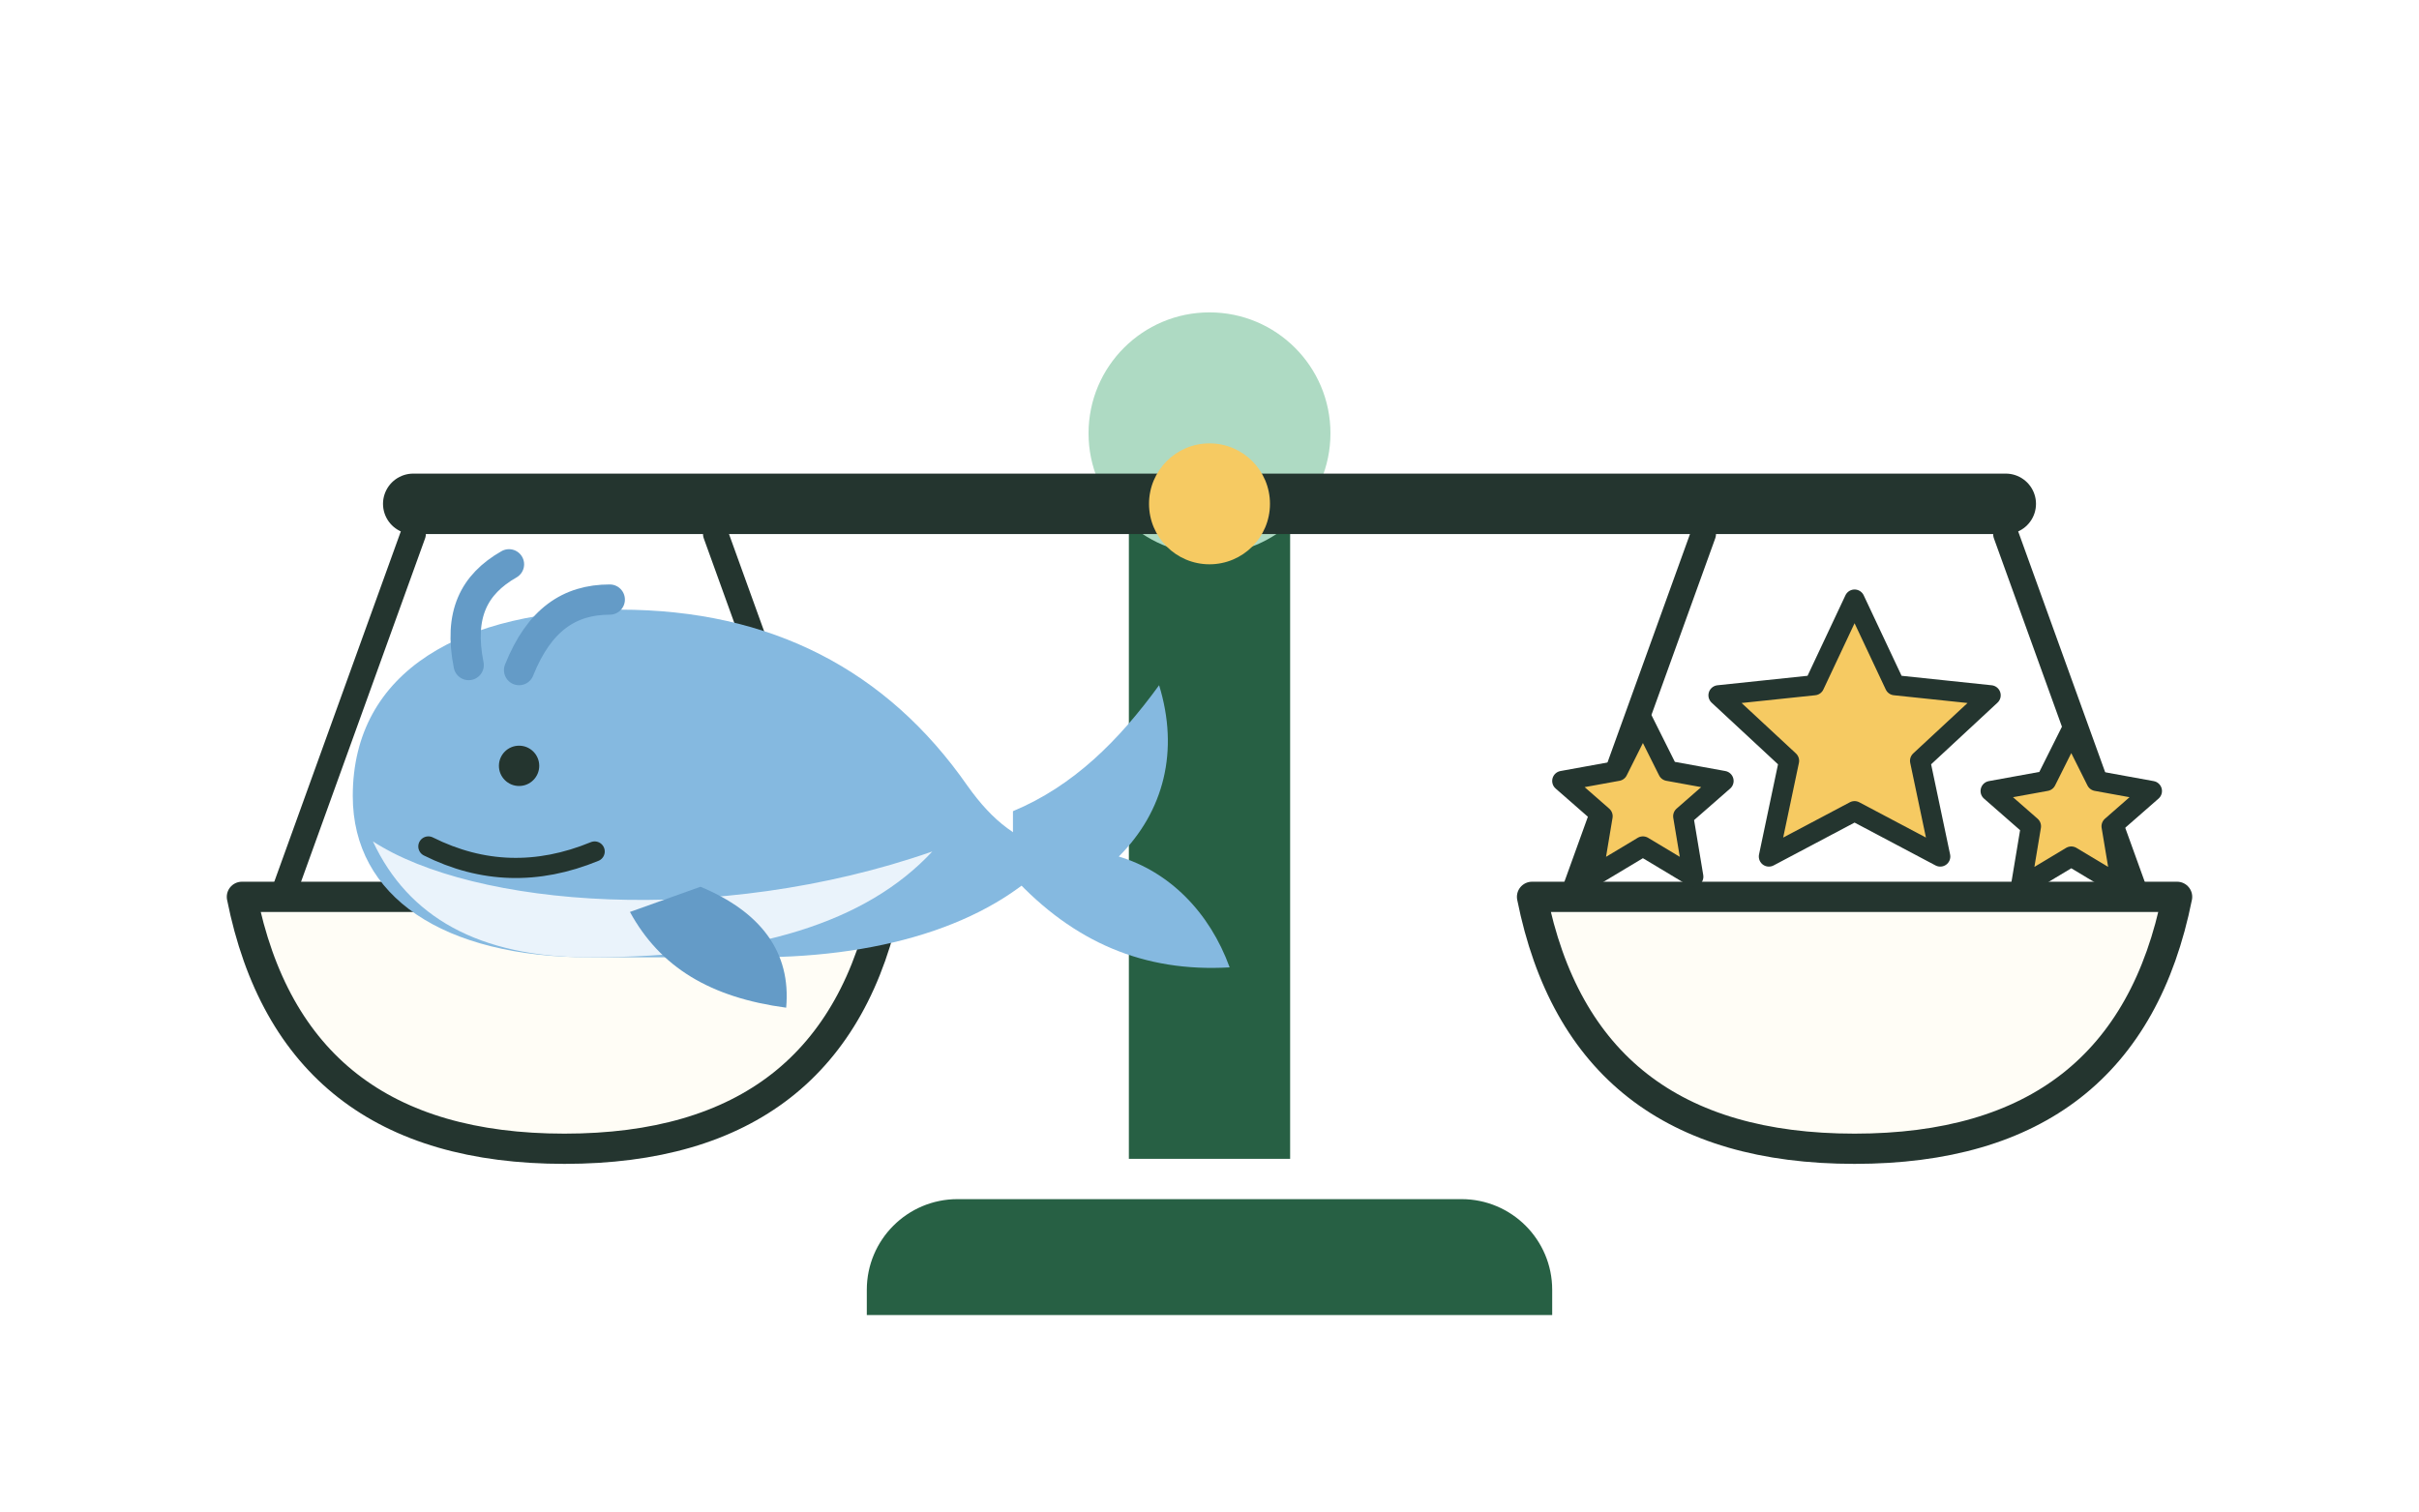
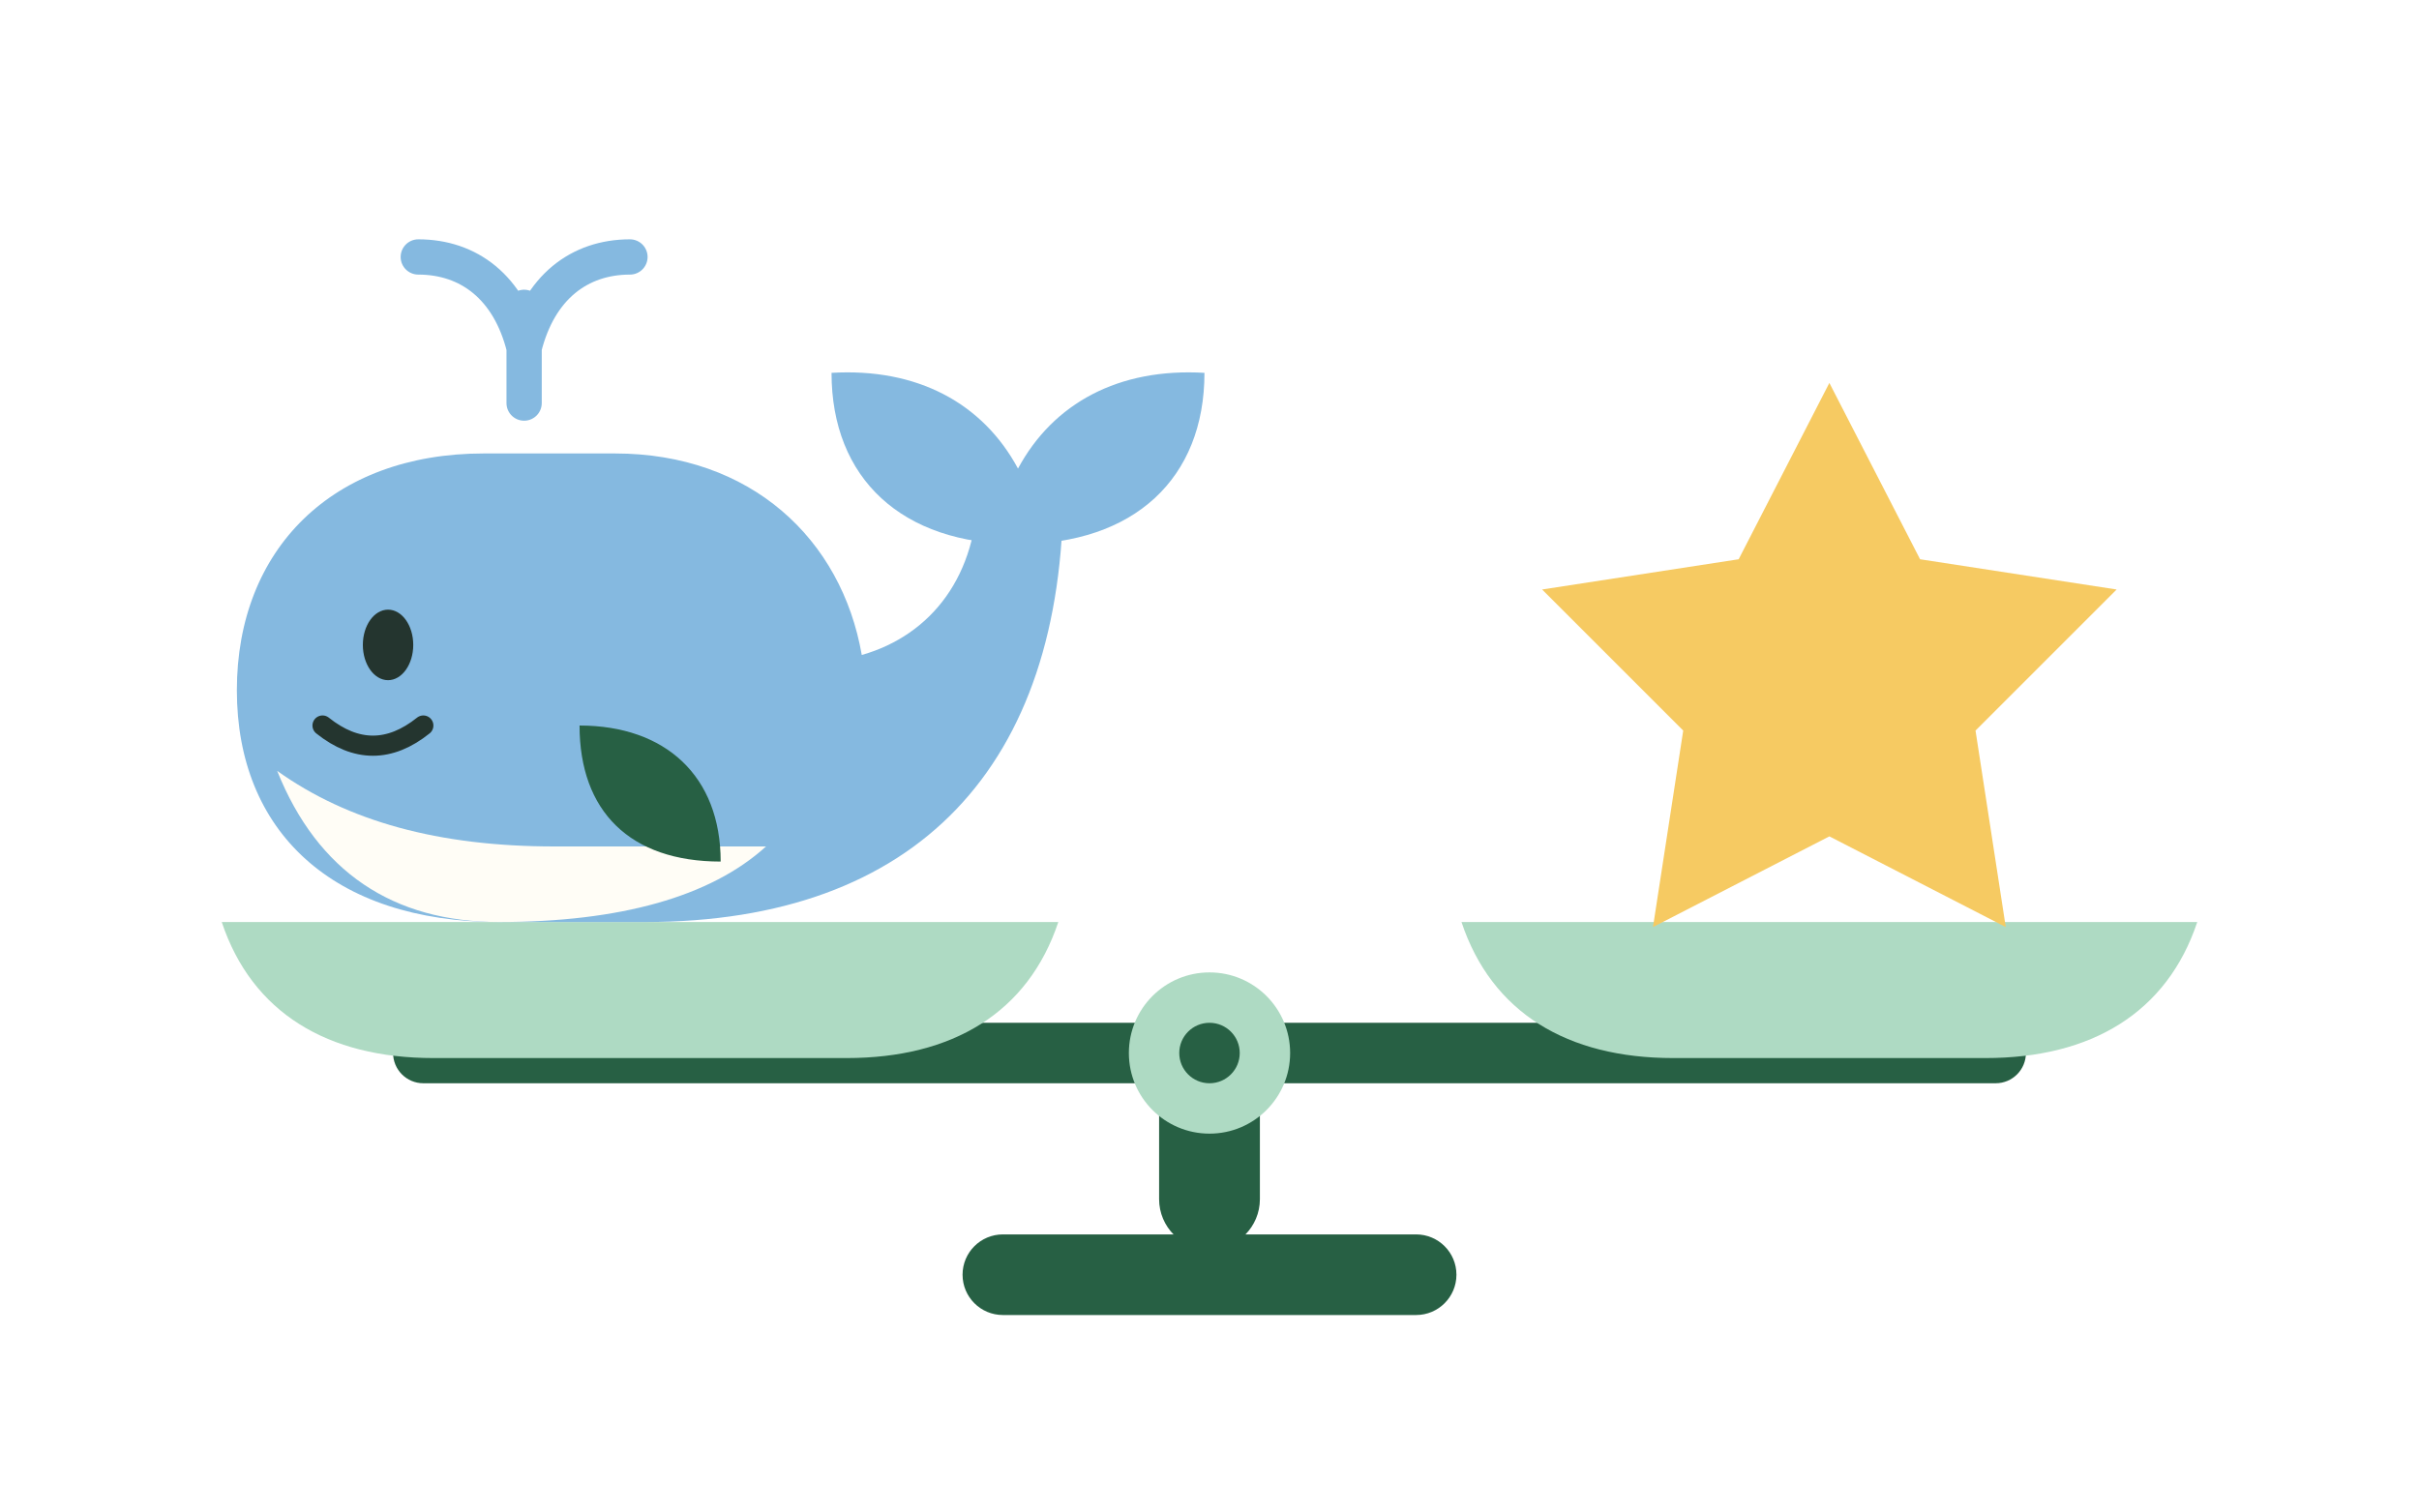
- <svg xmlns="http://www.w3.org/2000/svg" viewBox="0 0 480 300" role="img" aria-label="A whale and a cluster of stars on a playful balance">
-   <path d="M224 80h32v150h-32z" fill="#276044" />
-   <path d="M190 238h100a18 18 0 0 1 18 18v5H172v-5a18 18 0 0 1 18-18Z" fill="#276044" />
-   <circle cx="240" cy="86" r="24" fill="#aedac3" />
-   <path d="M82 100h316" fill="none" stroke="#24352f" stroke-width="12" stroke-linecap="round" />
-   <circle cx="240" cy="100" r="12" fill="#f6ca62" />
-   <path d="m82 106-26 72m86-72 26 72m170-72-26 72m86-72 26 72" fill="none" stroke="#24352f" stroke-width="5" stroke-linecap="round" />
-   <path d="M48 178h128q-10 50-64 50t-64-50Z" fill="#fffdf6" stroke="#24352f" stroke-width="6" stroke-linejoin="round" />
-   <path d="M304 178h128q-10 50-64 50t-64-50Z" fill="#fffdf6" stroke="#24352f" stroke-width="6" stroke-linejoin="round" />
-   <g transform="translate(56 113)">
-     <path d="M14 45C14 20 36 8 67 8c30 0 53 12 69 35 5 7 10 11 18 13-12 14-34 21-60 21H61C32 77 14 65 14 45Z" fill="#85b9e0" />
-     <path d="M145 48c12-5 21-14 29-25 4 13 1 25-8 34 10 3 18 11 22 22-17 1-31-5-43-18Z" fill="#85b9e0" />
-     <path d="M18 54c20 13 68 17 111 2-13 14-35 21-68 21-22 0-36-8-43-23Z" fill="#eaf3fb" />
-     <path d="M83 63c12 5 18 13 17 24-15-2-25-8-31-19Z" fill="#649bc7" />
-     <path d="M37 19c-2-10 1-16 8-20m2 21c4-10 10-14 18-14" fill="none" stroke="#649bc7" stroke-width="6" stroke-linecap="round" />
-     <circle cx="47" cy="39" r="4" fill="#24352f" />
-     <path d="M29 55q16 8 33 1" fill="none" stroke="#24352f" stroke-width="4" stroke-linecap="round" />
-   </g>
-   <g fill="#f6ca62" stroke="#24352f" stroke-width="4" stroke-linejoin="round">
-     <path d="m368 119 8 17 19 2-14 13 4 19-17-9-17 9 4-19-14-13 19-2Z" />
-     <path d="m326 143 5 10 11 2-8 7 2 12-10-6-10 6 2-12-8-7 11-2Z" />
-     <path d="m411 145 5 10 11 2-8 7 2 12-10-6-10 6 2-12-8-7 11-2Z" />
-   </g>
+ <svg xmlns="http://www.w3.org/2000/svg" viewBox="0 0 480 300">
+   <rect x="230" y="196" width="20" height="52" rx="10" fill="#276044" />
+   <rect x="191" y="245" width="98" height="16" rx="8" fill="#276044" />
+   <rect x="78" y="203" width="324" height="12" rx="6" fill="#276044" />
+   <circle cx="240" cy="209" r="16" fill="#aedac3" />
+   <circle cx="240" cy="209" r="6" fill="#276044" />
+   <path d="M44 183h166c-6 18-21 27-42 27H86c-21 0-36-9-42-27Z" fill="#aedac3" />
+   <path d="M290 183h146c-6 18-21 27-42 27h-62c-21 0-36-9-42-27Z" fill="#aedac3" />
+   <path d="M47 137c0-28 19-47 49-47h26c27 0 45 17 49 40 14-4 23-16 23-33h17c0 55-29 86-83 86H99c-33 0-52-18-52-46Z" fill="#85b9e0" />
+   <path d="M202 108c-23 0-37-13-37-34 17-1 30 6 37 19 7-13 20-20 37-19 0 21-14 34-37 34Z" fill="#85b9e0" />
+   <path d="M55 153c14 10 32 15 55 15h42c-11 10-29 15-53 15-21 0-36-10-44-30Z" fill="#fffdf6" />
+   <path d="M115 144c17 0 28 10 28 27-18 0-28-10-28-27Z" fill="#276044" />
+   <ellipse cx="77" cy="128" rx="5" ry="7" fill="#24352f" />
+   <path d="M64 144q10 8 20 0" fill="none" stroke="#24352f" stroke-width="4" stroke-linecap="round" />
+   <path d="M104 80V61m0 8c-3-12-11-18-21-18m21 18c3-12 11-18 21-18" fill="none" stroke="#85b9e0" stroke-width="7" stroke-linecap="round" />
+   <path d="m363 76 18 35 39 6-28 28 6 39-35-18-35 18 6-39-28-28 39-6Z" fill="#f6ca62" />
</svg>
